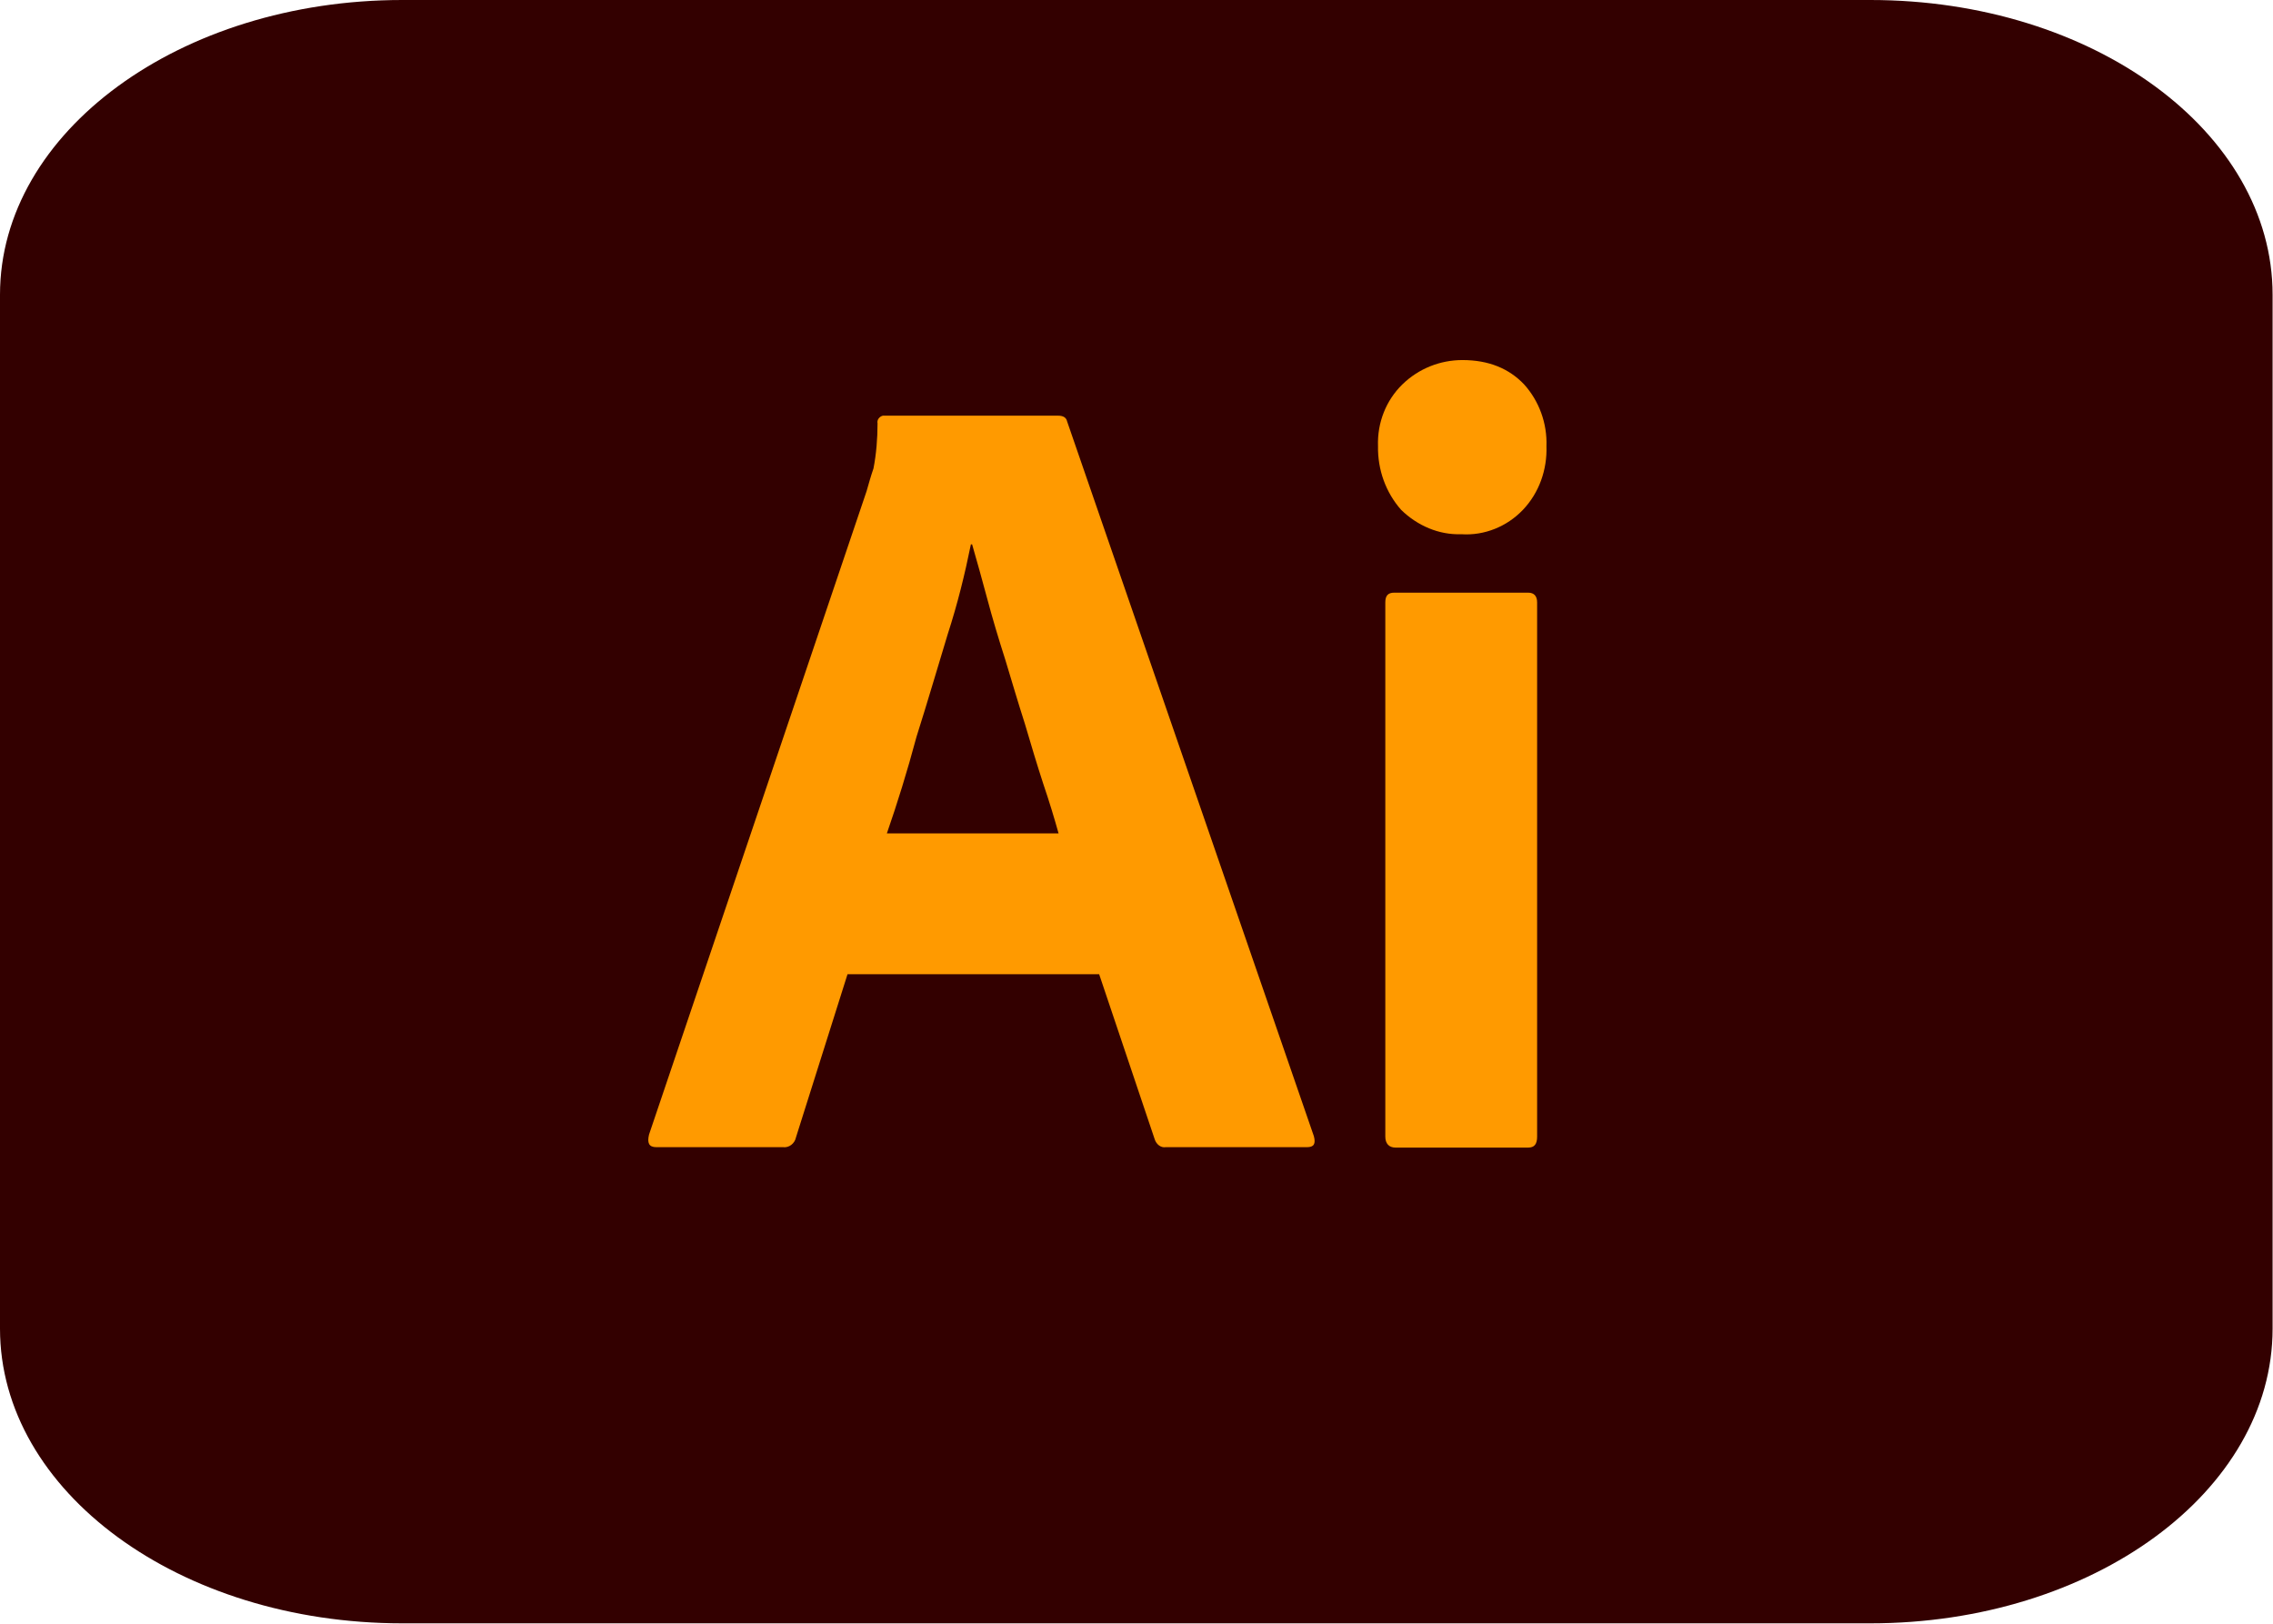
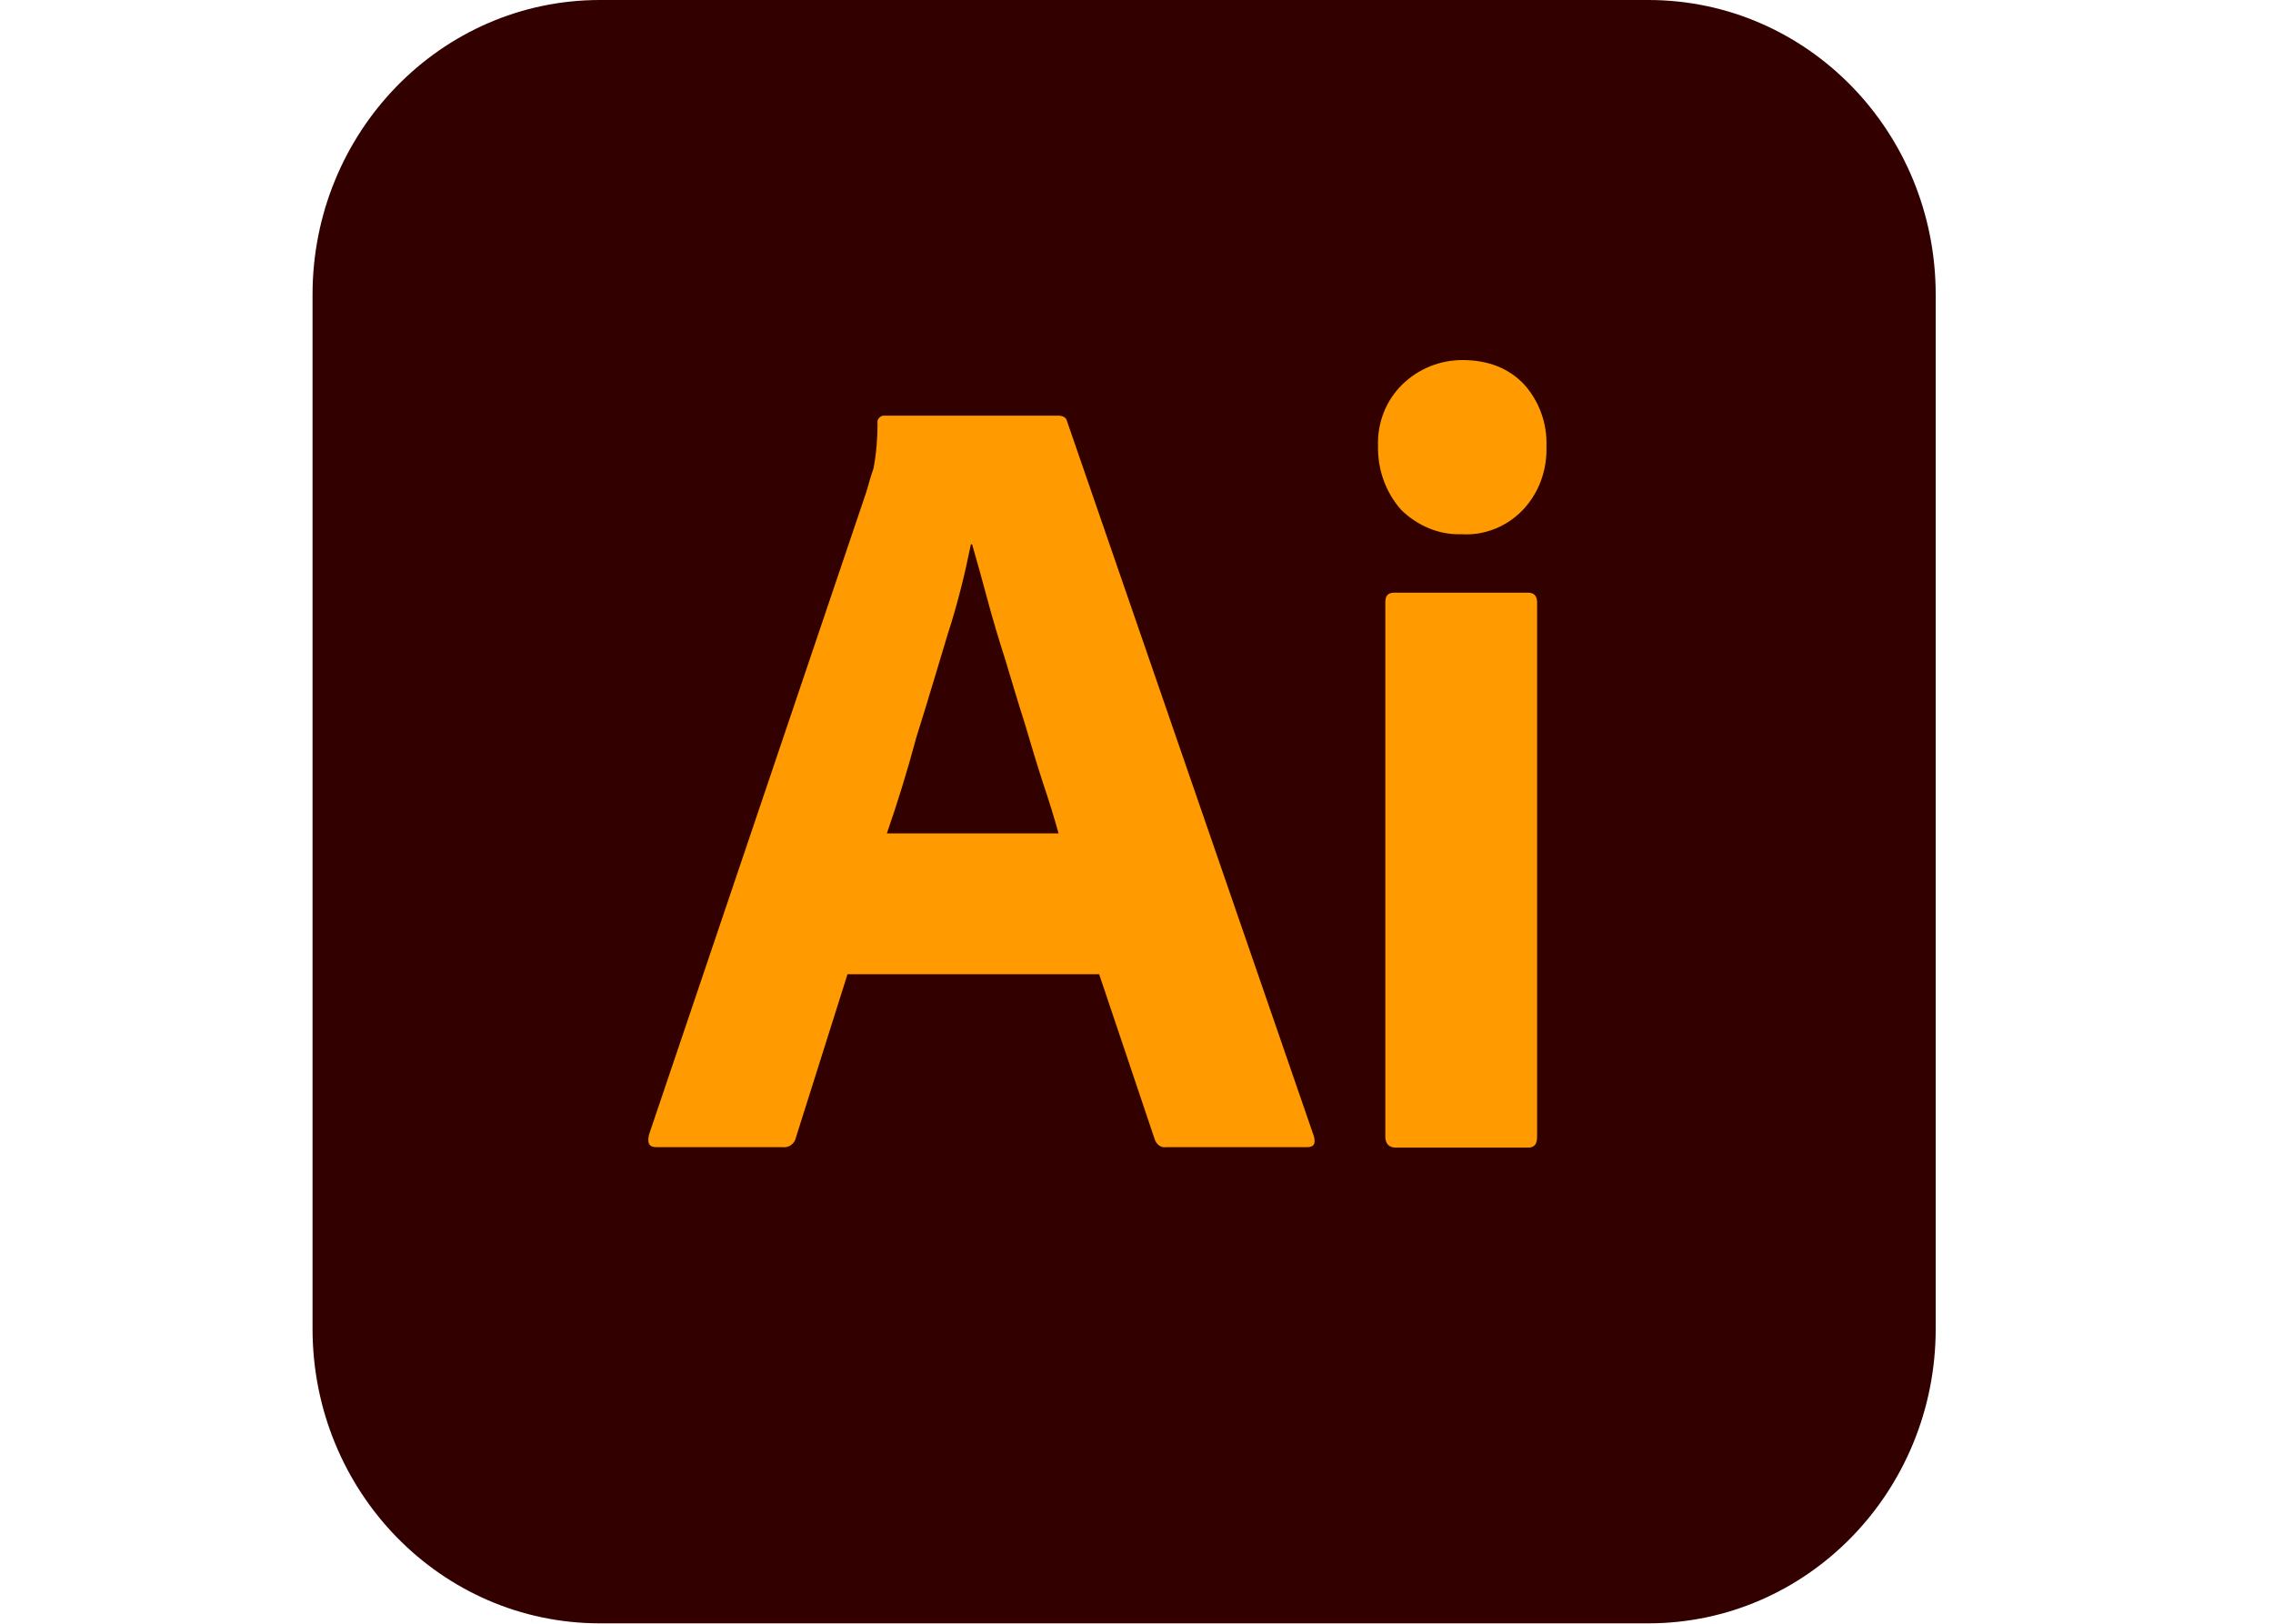
<svg xmlns="http://www.w3.org/2000/svg" version="1.1" id="Layer_1" x="0px" y="0px" viewBox="0 0 560 400" style="enable-background:new 0 0 560 400;" xml:space="preserve">
  <style type="text/css">
	.st0{fill:#330000;}
	.st1{fill:#FF9A00;}
</style>
  <g transform="matrix(1 0 0 1 160 83)">
-     <path class="st0" d="M-60.9-83h361.7c54.9,0,99.1,32.5,99.1,72.6v254.7c0,40.2-44.4,72.6-99.1,72.6H-60.9   c-54.9,0-99.1-32.5-99.1-72.6V-10.4C-160-50.5-115.6-83-60.9-83z" />
+     <path class="st0" d="M-12.2-83h258.3c39.2,0,70.8,32.5,70.8,72.6v254.7c0,40.2-31.7,72.6-70.8,72.6H-12.2   c-39.2,0-70.8-32.5-70.8-72.6V-10.4C-83-50.5-51.3-83-12.2-83z" />
    <g>
      <path class="st1" d="M110.8,157h-62l-12.7,40.2c-0.3,1.5-1.7,2.6-3.2,2.4H1.7c-1.8,0-2.3-1-1.8-3.1L53.5,38c0.5-1.7,1-3.6,1.7-5.6    c0.7-3.6,1-7.4,1-11.1c-0.2-0.9,0.5-1.7,1.3-1.9h43.2c1.3,0,2,0.5,2.2,1.4l60.8,176.1c0.5,1.9,0,2.7-1.7,2.7h-34.8    c-1.2,0.2-2.3-0.7-2.7-1.9L110.8,157z M58.5,122.3h42.3c-1-3.6-2.3-7.9-3.8-12.3c-1.5-4.6-3-9.6-4.5-14.7    c-1.7-5.3-3.2-10.4-4.8-15.7c-1.7-5.3-3.2-10.3-4.5-15.2c-1.3-4.8-2.5-9.2-3.7-13.3h-0.3c-1.5,7.4-3.3,14.7-5.7,22.1    c-2.5,8.2-5,16.8-7.7,25.3C63.5,107.1,61,115.1,58.5,122.3z" />
      <path class="st1" d="M200,48.6c-5.5,0.2-10.8-2.1-14.8-6c-3.8-4.3-5.8-9.9-5.7-15.7c-0.2-5.8,2-11.3,6-15.2s9.3-6,14.8-6    c6.5,0,11.5,2.1,15.2,6c3.7,4.1,5.7,9.6,5.5,15.2c0.2,5.8-1.8,11.5-5.8,15.7C211.3,46.7,205.7,49,200,48.6L200,48.6z M181.3,197    V65.4c0-1.7,0.7-2.4,2.2-2.4h33c1.5,0,2.2,0.9,2.2,2.4V197c0,1.9-0.7,2.7-2.2,2.7h-32.7C182.2,199.7,181.3,198.7,181.3,197z" />
    </g>
  </g>
</svg>
